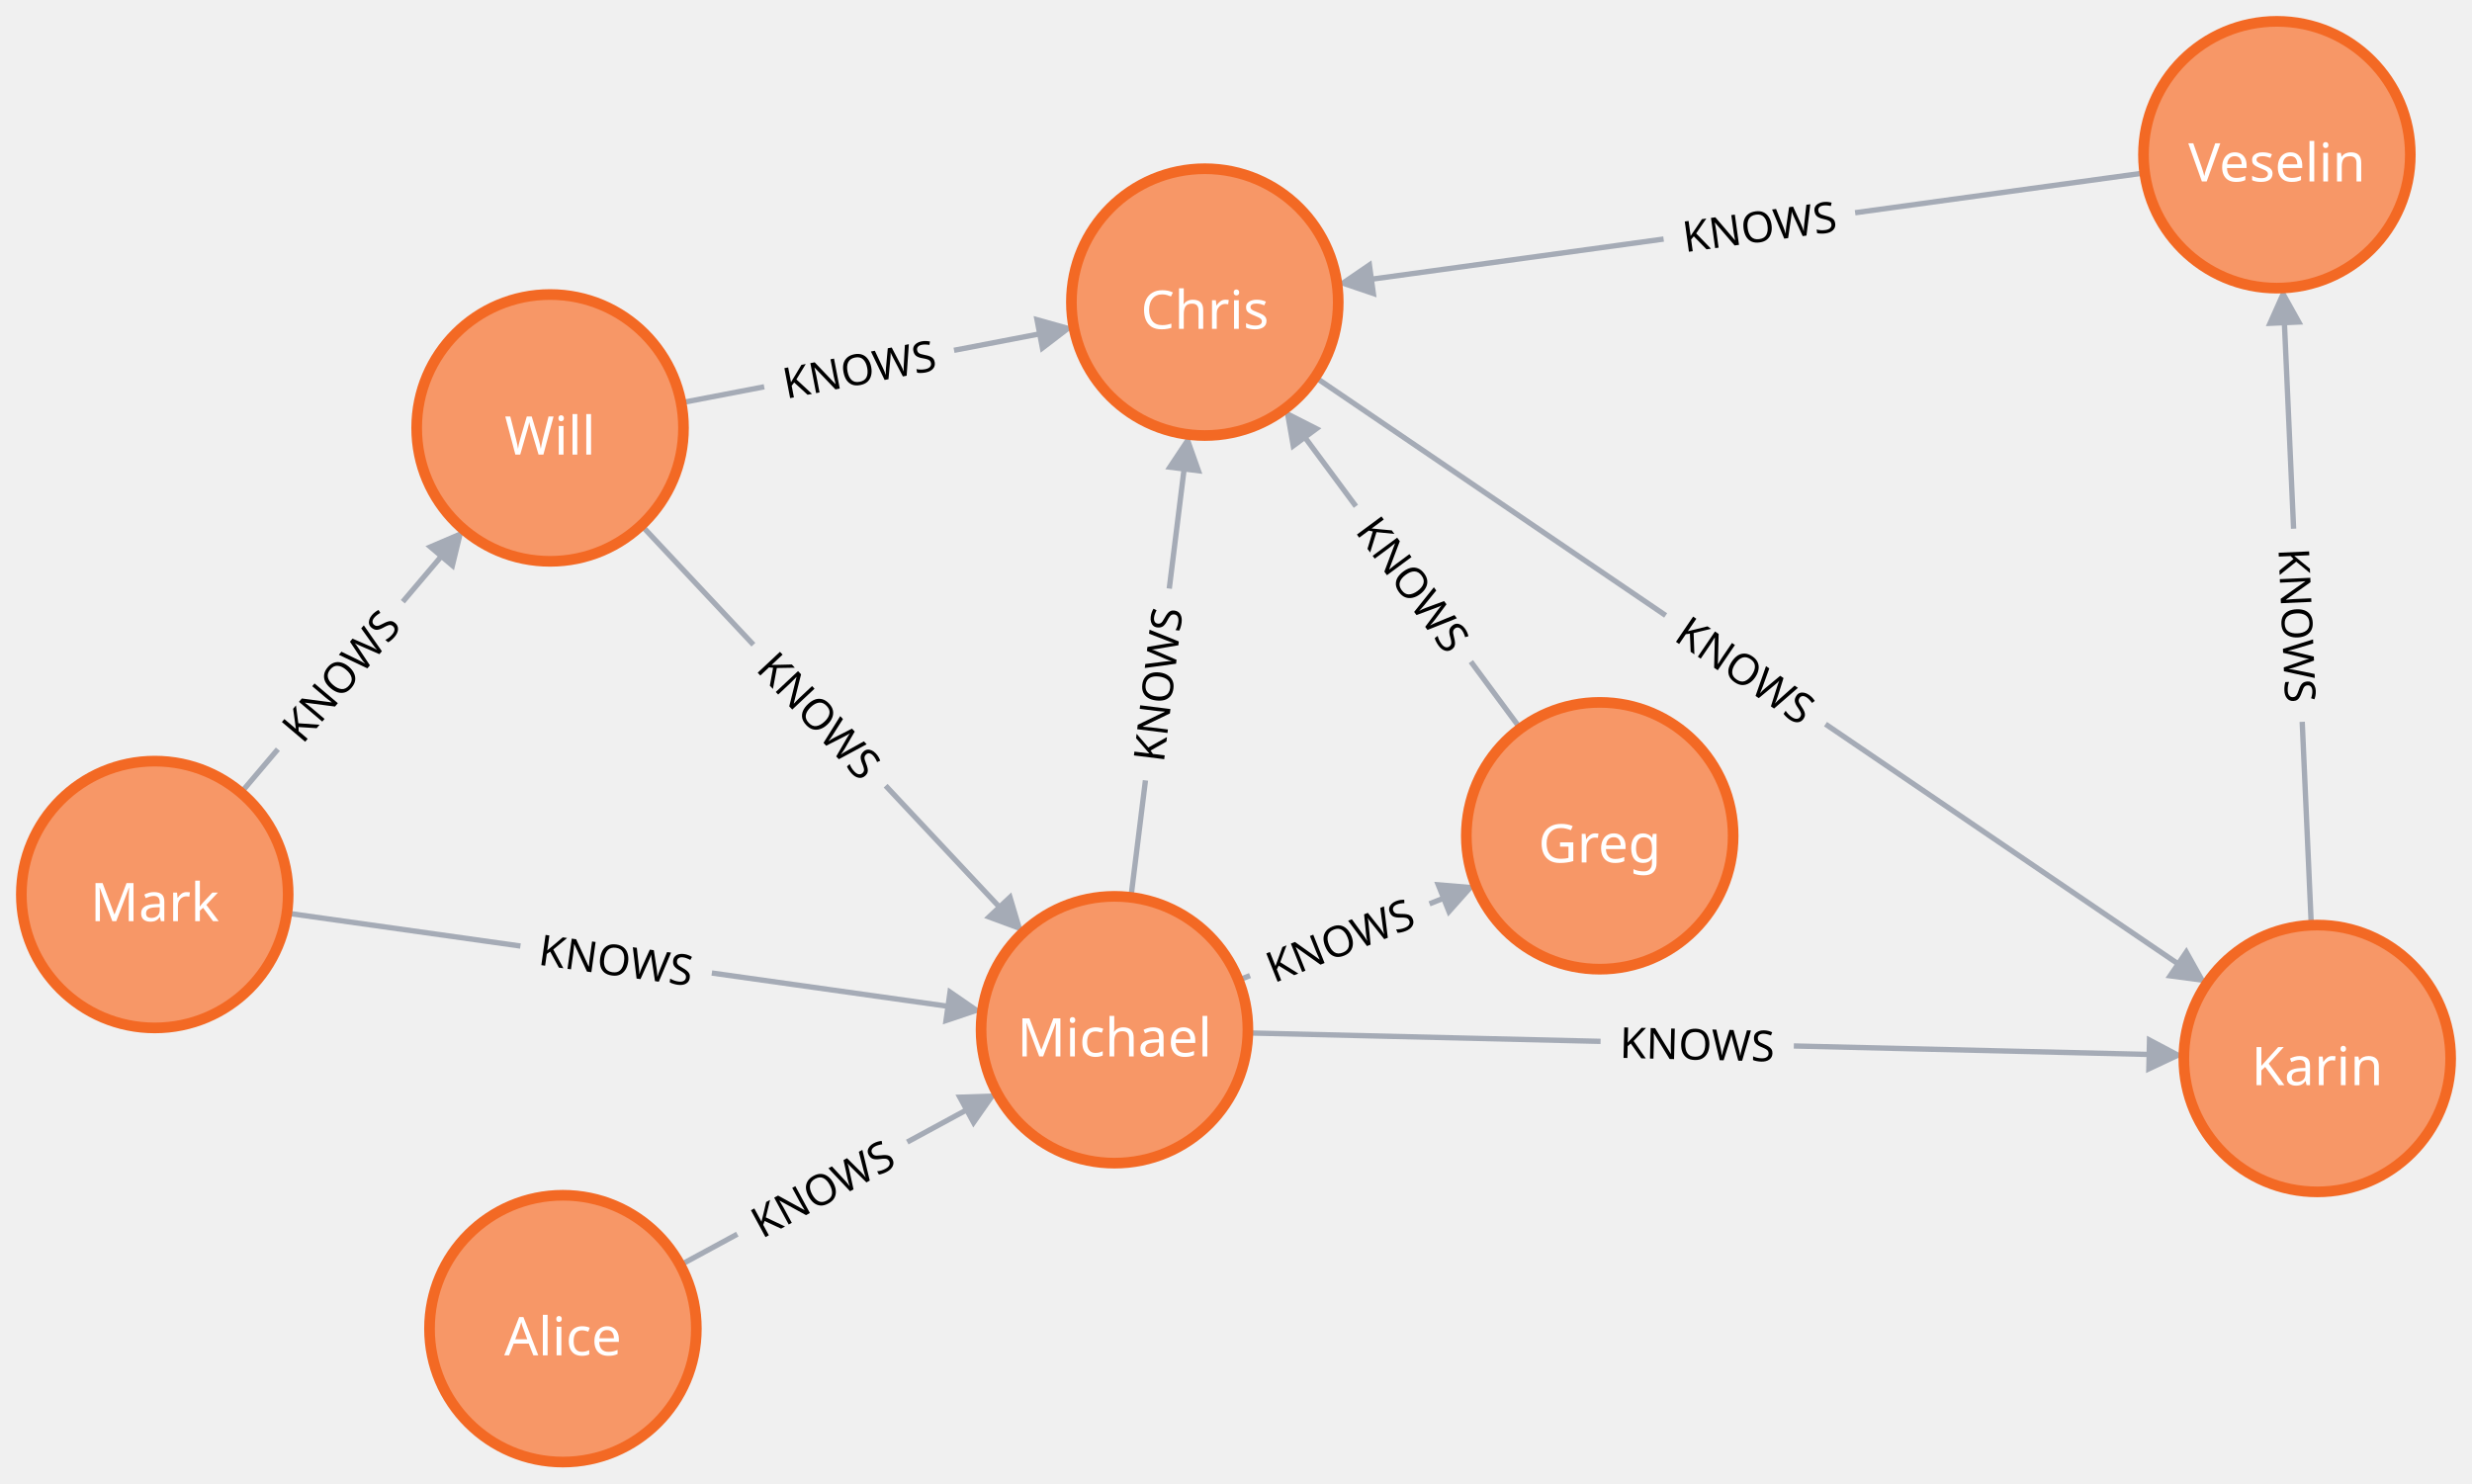
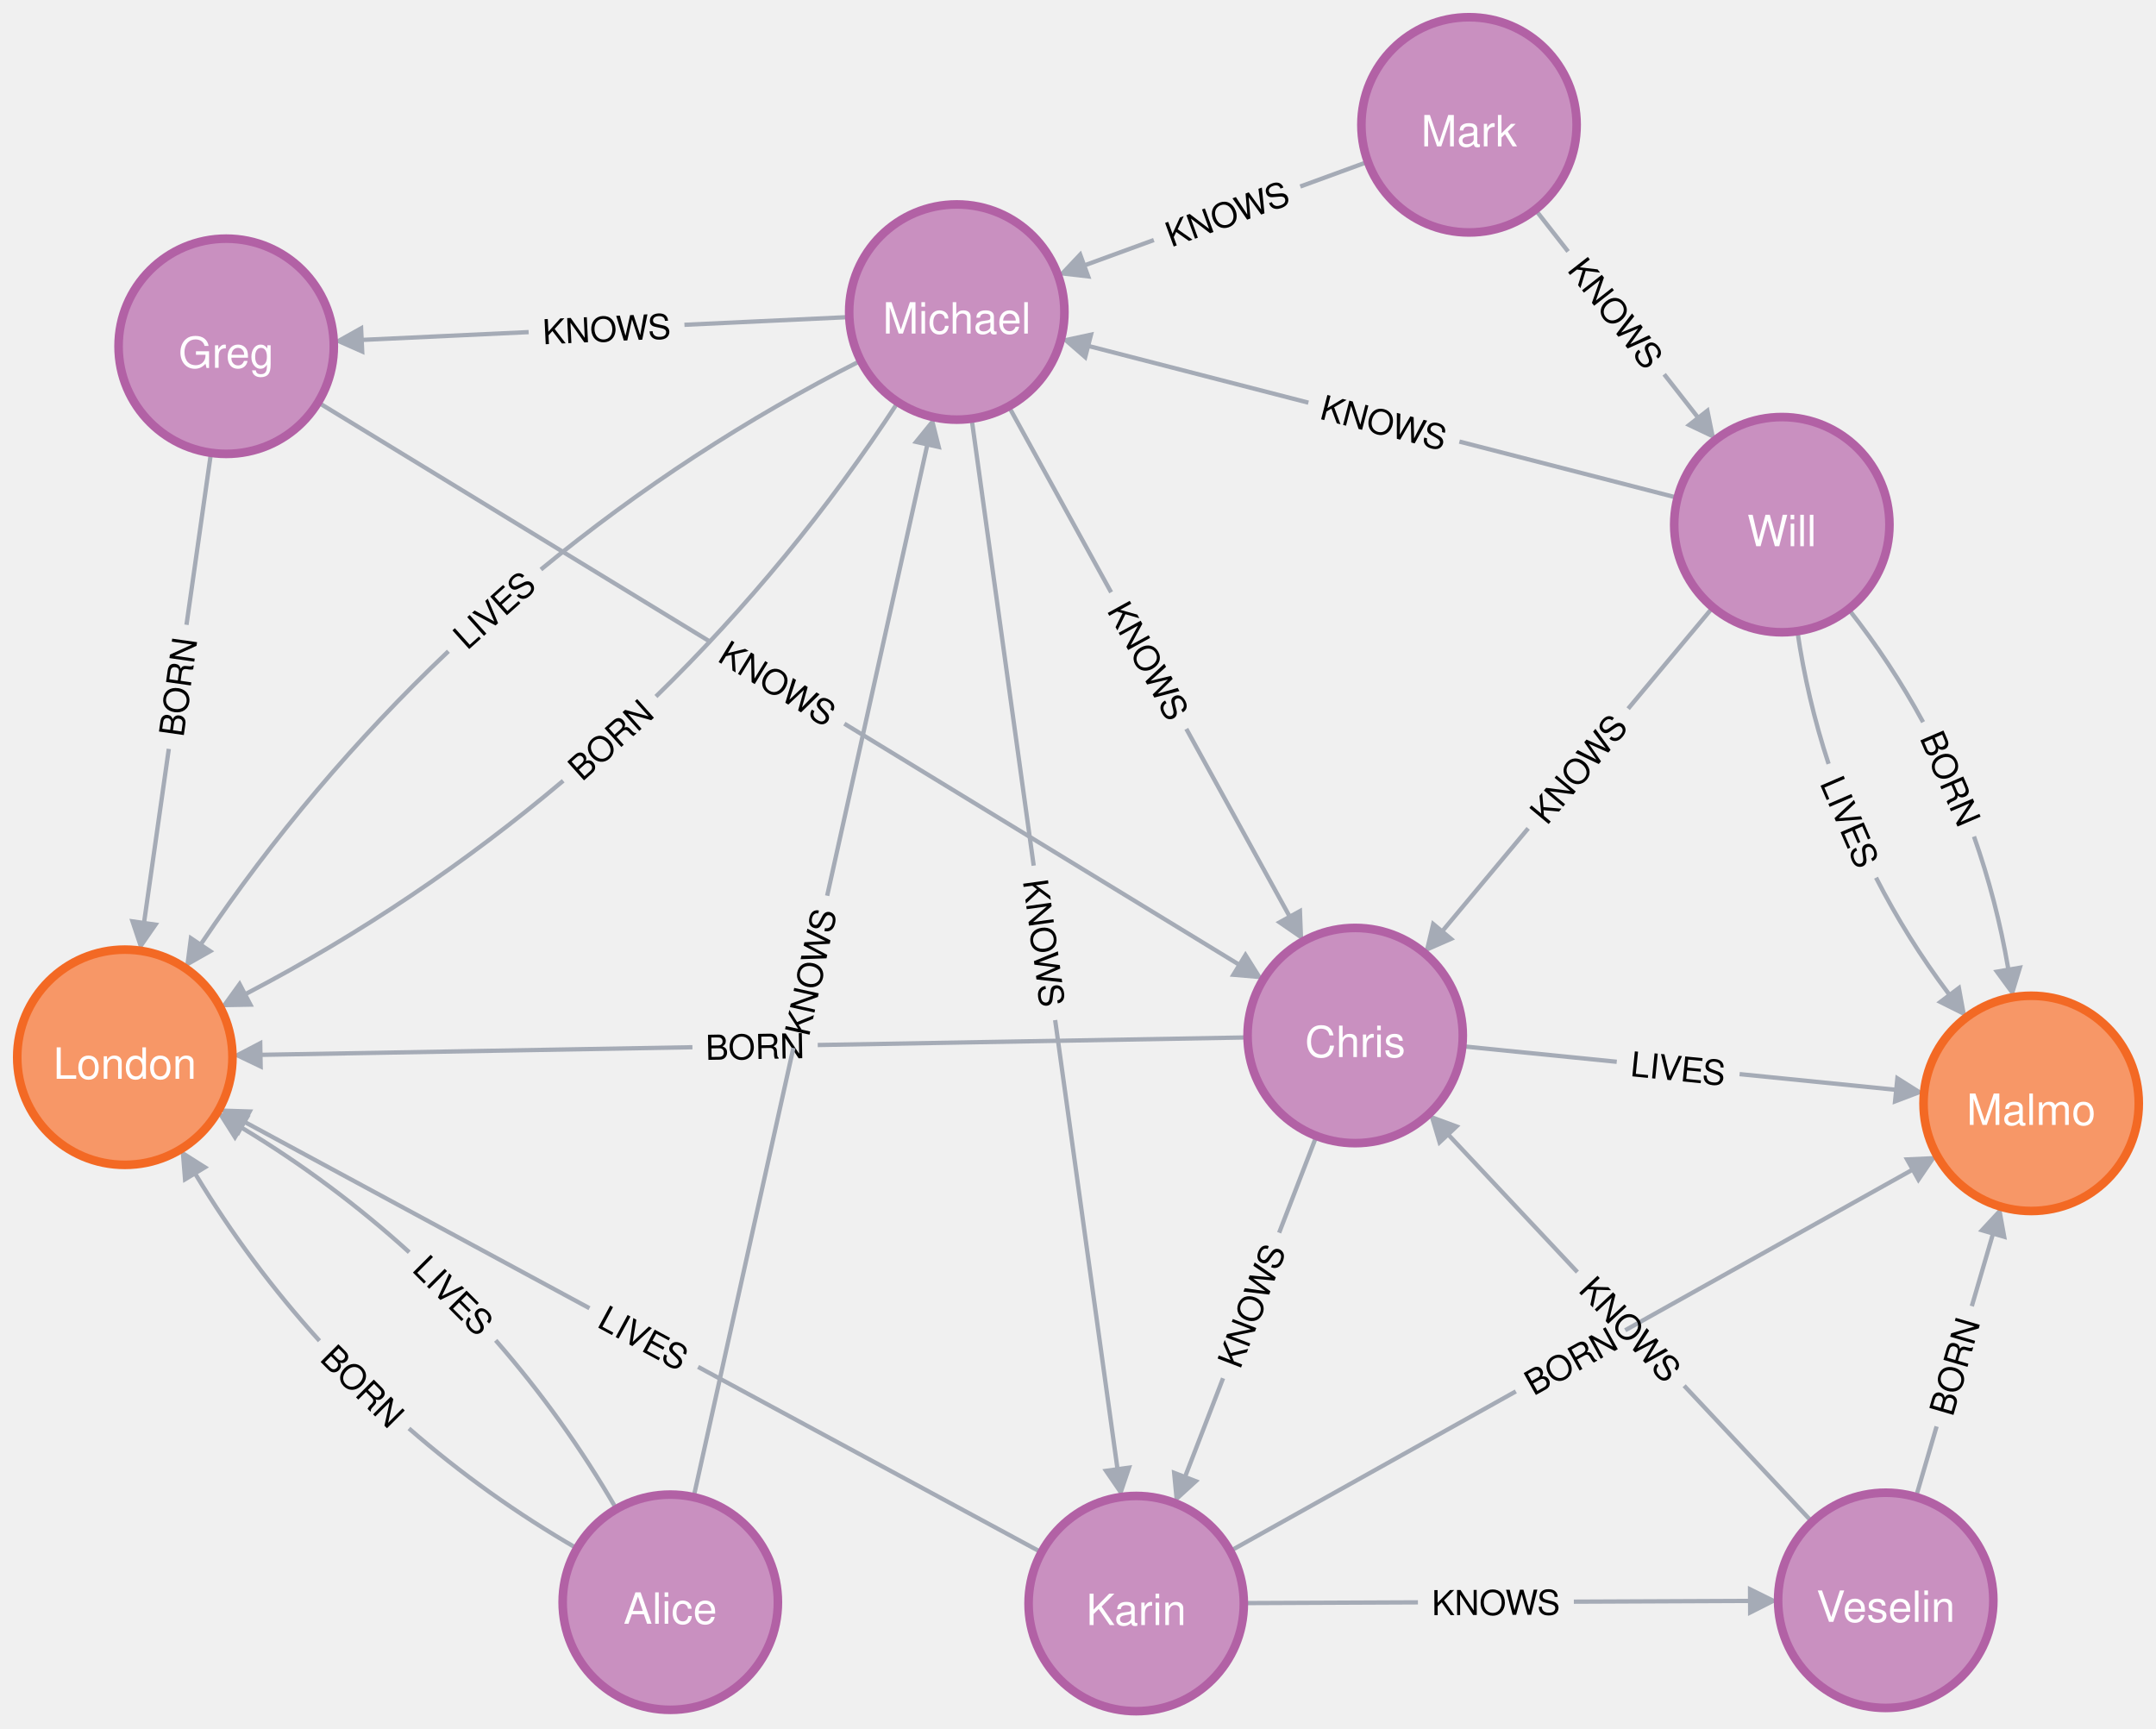
- <svg xmlns="http://www.w3.org/2000/svg" width="463.214" height="278" viewBox="-81.468 -64.004 463.214 278">
+ <svg xmlns="http://www.w3.org/2000/svg" width="500.804" height="401.505" viewBox="-417.893 -192.988 500.804 401.505">
  <g class="layer relationships">
-     <g class="relationship" transform="translate(24.01573 184.9962) rotate(331.5432)">
-       <path class="outline" fill="#A5ABB6" stroke="none" d="M 25 0.5 L 37.168 0.5 L 37.168 -0.5 L 25 -0.5 Z M 73.391 0.5 L 85.559 0.5 L 85.559 3.5 L 92.559 0 L 85.559 -3.5 L 85.559 -0.5 L 73.391 -0.5 Z" />
-       <text text-anchor="middle" pointer-events="none" font-size="8px" fill="#000000" x="55.28" y="3" font-family="sans-serif">KNOWS</text>
+     <g class="relationship" transform="translate(-195.6452 -120.5012) rotate(442.0924)">
+       <path class="b-outline" fill="#A5ABB6" stroke="none" d="M 25 0.5 L 129.838 0.5 L 129.838 -0.5 L 25 -0.5 Z M 166.061 0.5 L 270.899 0.5 L 270.899 3.5 L 277.899 0 L 270.899 -3.5 L 270.899 -0.5 L 166.061 -0.5 Z" />
+       <text text-anchor="middle" pointer-events="none" font-size="8px" fill="#000000" x="147.949" y="3" font-family="Helvetica Neue, Helvetica, Arial, sans-serif">KNOWS</text>
    </g>
-     <g class="relationship" transform="translate(127.3713 128.9797) rotate(338.2094)">
-       <path class="outline" fill="#A5ABB6" stroke="none" d="M 25 0.5 L 27.35 0.5 L 27.35 -0.5 L 25 -0.5 Z M 63.573 0.5 L 65.922 0.5 L 65.922 3.5 L 72.922 0 L 65.922 -3.5 L 65.922 -0.5 L 63.573 -0.5 Z" />
-       <text text-anchor="middle" pointer-events="none" font-size="8px" fill="#000000" x="45.461" y="3" font-family="sans-serif">KNOWS</text>
+     <g class="relationship" transform="translate(-195.6452 -120.5012) rotate(498.1462)">
+       <path class="b-outline" fill="#A5ABB6" stroke="none" d="M 24.019,-6.953 L 24.278,-5.988 A 404.437 404.437 0 0 1 111.668,-19.399 L 111.625,-20.398 A 405.437 405.437 0 0 0 24.019,-6.953 Z M 140.767,-20.596 L 140.738,-19.597 A 404.437 404.437 0 0 1 228.303,-7.376 L 227.566,-4.468 L 235.211,-6.141 L 229.285,-11.253 L 228.548,-8.345 A 405.437 405.437 0 0 0 140.767,-20.596" />
+       <text text-anchor="middle" pointer-events="none" font-size="8px" fill="#000000" x="126.198" y="-17.259" transform="rotate(180 126.1977 -20.25899)" font-family="Helvetica Neue, Helvetica, Arial, sans-serif">BORN</text>
    </g>
-     <g class="relationship" transform="translate(127.3713 128.9797) rotate(277.0758)">
-       <path class="outline" fill="#A5ABB6" stroke="none" d="M 25 0.5 L 47.093 0.5 L 47.093 -0.5 L 25 -0.5 Z M 83.316 0.5 L 105.409 0.5 L 105.409 3.5 L 112.409 0 L 105.409 -3.5 L 105.409 -0.5 L 83.316 -0.5 Z" />
-       <text text-anchor="middle" pointer-events="none" font-size="8px" fill="#000000" x="65.205" y="3" font-family="sans-serif">KNOWS</text>
+     <g class="relationship" transform="translate(-195.6452 -120.5012) rotate(498.1462)">
+       <path class="b-outline" fill="#A5ABB6" stroke="none" d="M 24.019,6.953 L 24.278,5.988 A 404.437 404.437 0 0 0 111.884,19.408 L 111.842,20.407 A 405.437 405.437 0 0 1 24.019,6.953 Z M 140.55,20.602 L 140.522,19.603 A 404.437 404.437 0 0 0 228.303,7.376 L 227.566,4.468 L 235.211,6.141 L 229.285,11.253 L 228.548,8.345 A 405.437 405.437 0 0 1 140.55,20.602" />
+       <text text-anchor="middle" pointer-events="none" font-size="8px" fill="#000000" x="126.198" y="23.259" transform="rotate(180 126.1977 20.25899)" font-family="Helvetica Neue, Helvetica, Arial, sans-serif">LIVES</text>
    </g>
-     <g class="relationship" transform="translate(127.3713 128.9797) rotate(361.368)">
-       <path class="outline" fill="#A5ABB6" stroke="none" d="M 25 0.5 L 91.108 0.5 L 91.108 -0.5 L 25 -0.5 Z M 127.331 0.5 L 193.439 0.5 L 193.439 3.5 L 200.439 0 L 193.439 -3.5 L 193.439 -0.5 L 127.331 -0.5 Z" />
-       <text text-anchor="middle" pointer-events="none" font-size="8px" fill="#000000" x="109.219" y="3" font-family="sans-serif">KNOWS</text>
+     <g class="relationship" transform="translate(-195.6452 -120.5012) rotate(537.3176)">
+       <path class="b-outline" fill="#A5ABB6" stroke="none" d="M 25 0.5 L 63.335 0.5 L 63.335 -0.5 L 25 -0.5 Z M 99.558 0.5 L 137.894 0.5 L 137.894 3.5 L 144.894 0 L 137.894 -3.5 L 137.894 -0.5 L 99.558 -0.5 Z" />
+       <text text-anchor="middle" pointer-events="none" font-size="8px" fill="#000000" x="81.447" y="3" transform="rotate(180 81.44676 0)" font-family="Helvetica Neue, Helvetica, Arial, sans-serif">KNOWS</text>
    </g>
-     <g class="relationship" transform="translate(352.7458 134.3618) rotate(267.4446)">
-       <path class="outline" fill="#A5ABB6" stroke="none" d="M 25 0.5 L 63.156 0.5 L 63.156 -0.5 L 25 -0.5 Z M 99.378 0.5 L 137.534 0.5 L 137.534 3.5 L 144.534 0 L 137.534 -3.5 L 137.534 -0.5 L 99.378 -0.5 Z" />
-       <text text-anchor="middle" pointer-events="none" font-size="8px" fill="#000000" x="81.267" y="3" transform="rotate(180 81.26716 0)" font-family="sans-serif">KNOWS</text>
+     <g class="relationship" transform="translate(-195.6452 -120.5012) rotate(421.1625)">
+       <path class="b-outline" fill="#A5ABB6" stroke="none" d="M 25 0.5 L 74.317 0.5 L 74.317 -0.5 L 25 -0.5 Z M 110.54 0.5 L 159.857 0.5 L 159.857 3.5 L 166.857 0 L 159.857 -3.5 L 159.857 -0.5 L 110.54 -0.5 Z" />
+       <text text-anchor="middle" pointer-events="none" font-size="8px" fill="#000000" x="92.429" y="3" font-family="Helvetica Neue, Helvetica, Arial, sans-serif">KNOWS</text>
    </g>
-     <g class="relationship" transform="translate(144.2976 -7.382798) rotate(394.2157)">
-       <path class="outline" fill="#A5ABB6" stroke="none" d="M 25 0.5 L 104.427 0.5 L 104.427 -0.5 L 25 -0.5 Z M 140.649 0.5 L 220.076 0.5 L 220.076 3.5 L 227.076 0 L 220.076 -3.5 L 220.076 -0.5 L 140.649 -0.5 Z" />
-       <text text-anchor="middle" pointer-events="none" font-size="8px" fill="#000000" x="122.538" y="3" font-family="sans-serif">KNOWS</text>
+     <g class="relationship" transform="translate(-153.9738 179.5171) rotate(330.7983)">
+       <path class="b-outline" fill="#A5ABB6" stroke="none" d="M 25 0.5 L 101.019 0.5 L 101.019 -0.5 L 25 -0.5 Z M 130.133 0.5 L 206.152 0.5 L 206.152 3.5 L 213.152 0 L 206.152 -3.5 L 206.152 -0.5 L 130.133 -0.5 Z" />
+       <text text-anchor="middle" pointer-events="none" font-size="8px" fill="#000000" x="115.576" y="3" font-family="Helvetica Neue, Helvetica, Arial, sans-serif">BORN</text>
    </g>
-     <g class="relationship" transform="translate(21.60914 16.19321) rotate(349.1225)">
-       <path class="outline" fill="#A5ABB6" stroke="none" d="M 25 0.5 L 40.855 0.5 L 40.855 -0.5 L 25 -0.5 Z M 77.078 0.5 L 92.933 0.5 L 92.933 3.5 L 99.933 0 L 92.933 -3.5 L 92.933 -0.5 L 77.078 -0.5 Z" />
-       <text text-anchor="middle" pointer-events="none" font-size="8px" fill="#000000" x="58.967" y="3" font-family="sans-serif">KNOWS</text>
+     <g class="relationship" transform="translate(-153.9738 179.5171) rotate(208.3789)">
+       <path class="b-outline" fill="#A5ABB6" stroke="none" d="M 25 0.5 L 115.664 0.5 L 115.664 -0.5 L 25 -0.5 Z M 144.343 0.5 L 235.007 0.5 L 235.007 3.5 L 242.007 0 L 235.007 -3.5 L 235.007 -0.5 L 144.343 -0.5 Z" />
+       <text text-anchor="middle" pointer-events="none" font-size="8px" fill="#000000" x="130.003" y="3" transform="rotate(180 130.0035 0)" font-family="Helvetica Neue, Helvetica, Arial, sans-serif">LIVES</text>
    </g>
-     <g class="relationship" transform="translate(21.60914 16.19321) rotate(406.8409)">
-       <path class="outline" fill="#A5ABB6" stroke="none" d="M 25 0.5 L 55.697 0.5 L 55.697 -0.5 L 25 -0.5 Z M 91.92 0.5 L 122.617 0.5 L 122.617 3.5 L 129.617 0 L 122.617 -3.5 L 122.617 -0.5 L 91.92 -0.5 Z" />
-       <text text-anchor="middle" pointer-events="none" font-size="8px" fill="#000000" x="73.809" y="3" font-family="sans-serif">KNOWS</text>
+     <g class="relationship" transform="translate(-153.9738 179.5171) rotate(359.7526)">
+       <path class="b-outline" fill="#A5ABB6" stroke="none" d="M 25 0.5 L 65.441 0.5 L 65.441 -0.5 L 25 -0.5 Z M 101.664 0.5 L 142.105 0.5 L 142.105 3.5 L 149.105 0 L 142.105 -3.5 L 142.105 -0.5 L 101.664 -0.5 Z" />
+       <text text-anchor="middle" pointer-events="none" font-size="8px" fill="#000000" x="83.553" y="3" font-family="Helvetica Neue, Helvetica, Arial, sans-serif">KNOWS</text>
    </g>
-     <g class="relationship" transform="translate(-52.46825 103.6348) rotate(310.2701)">
-       <path class="outline" fill="#A5ABB6" stroke="none" d="M 25 0.5 L 35.689 0.5 L 35.689 -0.5 L 25 -0.5 Z M 71.912 0.5 L 82.601 0.5 L 82.601 3.5 L 89.601 0 L 82.601 -3.5 L 82.601 -0.5 L 71.912 -0.5 Z" />
-       <text text-anchor="middle" pointer-events="none" font-size="8px" fill="#000000" x="53.801" y="3" font-family="sans-serif">KNOWS</text>
+     <g class="relationship" transform="translate(-103.1072 47.56391) rotate(538.9887)">
+       <path class="b-outline" fill="#A5ABB6" stroke="none" d="M 25 0.5 L 124.858 0.5 L 124.858 -0.5 L 25 -0.5 Z M 153.972 0.5 L 253.83 0.5 L 253.83 3.5 L 260.83 0 L 253.83 -3.5 L 253.83 -0.5 L 153.972 -0.5 Z" />
+       <text text-anchor="middle" pointer-events="none" font-size="8px" fill="#000000" x="139.415" y="3" transform="rotate(180 139.4151 0)" font-family="Helvetica Neue, Helvetica, Arial, sans-serif">BORN</text>
    </g>
-     <g class="relationship" transform="translate(-52.46825 103.6348) rotate(368.0219)">
-       <path class="outline" fill="#A5ABB6" stroke="none" d="M 25 0.5 L 69.197 0.5 L 69.197 -0.5 L 25 -0.5 Z M 105.42 0.5 L 149.617 0.5 L 149.617 3.5 L 156.617 0 L 149.617 -3.5 L 149.617 -0.5 L 105.42 -0.5 Z" />
-       <text text-anchor="middle" pointer-events="none" font-size="8px" fill="#000000" x="87.308" y="3" font-family="sans-serif">KNOWS</text>
+     <g class="relationship" transform="translate(-103.1072 47.56391) rotate(365.7324)">
+       <path class="b-outline" fill="#A5ABB6" stroke="none" d="M 25 0.5 L 61.064 0.5 L 61.064 -0.5 L 25 -0.5 Z M 89.744 0.5 L 125.808 0.5 L 125.808 3.5 L 132.808 0 L 125.808 -3.5 L 125.808 -0.5 L 89.744 -0.5 Z" />
+       <text text-anchor="middle" pointer-events="none" font-size="8px" fill="#000000" x="75.404" y="3" font-family="Helvetica Neue, Helvetica, Arial, sans-serif">LIVES</text>
    </g>
-     <g class="relationship" transform="translate(218.2968 92.62937) rotate(233.5022)">
-       <path class="outline" fill="#A5ABB6" stroke="none" d="M 25 0.5 L 40.595 0.5 L 40.595 -0.5 L 25 -0.5 Z M 76.817 0.5 L 92.412 0.5 L 92.412 3.5 L 99.412 0 L 92.412 -3.5 L 92.412 -0.5 L 76.817 -0.5 Z" />
-       <text text-anchor="middle" pointer-events="none" font-size="8px" fill="#000000" x="58.706" y="3" transform="rotate(180 58.70594 0)" font-family="sans-serif">KNOWS</text>
+     <g class="relationship" transform="translate(-103.1072 47.56391) rotate(471.0811)">
+       <path class="b-outline" fill="#A5ABB6" stroke="none" d="M 25 0.5 L 49.098 0.5 L 49.098 -0.5 L 25 -0.5 Z M 85.32 0.5 L 109.418 0.5 L 109.418 3.5 L 116.418 0 L 109.418 -3.5 L 109.418 -0.5 L 85.32 -0.5 Z" />
+       <text text-anchor="middle" pointer-events="none" font-size="8px" fill="#000000" x="67.209" y="3" transform="rotate(180 67.20902 0)" font-family="Helvetica Neue, Helvetica, Arial, sans-serif">KNOWS</text>
    </g>
-     <g class="relationship" transform="translate(345.1872 -35.00393) rotate(532.1713)">
-       <path class="outline" fill="#A5ABB6" stroke="none" d="M 25 0.5 L 79.778 0.5 L 79.778 -0.5 L 25 -0.5 Z M 116.001 0.5 L 170.78 0.5 L 170.78 3.5 L 177.78 0 L 170.78 -3.5 L 170.78 -0.5 L 116.001 -0.5 Z" />
-       <text text-anchor="middle" pointer-events="none" font-size="8px" fill="#000000" x="97.89" y="3" transform="rotate(180 97.88977 0)" font-family="sans-serif">KNOWS</text>
+     <g class="relationship" transform="translate(-4.004154 -71.10772) rotate(426.6932)">
+       <path class="b-outline" fill="#A5ABB6" stroke="none" d="M 24.019,-6.953 L 24.278,-5.988 A 183.714 183.714 0 0 1 55.159,-11.49 L 55.068,-12.486 A 184.714 184.714 0 0 0 24.019,-6.953 Z M 84.228,-12.831 L 84.161,-11.833 A 183.714 183.714 0 0 1 115.164,-7.063 L 114.456,-4.147 L 122.084,-5.897 L 116.107,-10.95 L 115.399,-8.035 A 184.714 184.714 0 0 0 84.228,-12.831" />
+       <text text-anchor="middle" pointer-events="none" font-size="8px" fill="#000000" x="69.647" y="-9.735" font-family="Helvetica Neue, Helvetica, Arial, sans-serif">BORN</text>
+     </g>
+     <g class="relationship" transform="translate(-4.004154 -71.10772) rotate(426.6932)">
+       <path class="b-outline" fill="#A5ABB6" stroke="none" d="M 24.019,6.953 L 24.278,5.988 A 183.714 183.714 0 0 0 55.374,11.509 L 55.285,12.505 A 184.714 184.714 0 0 1 24.019,6.953 Z M 84.011,12.845 L 83.945,11.847 A 183.714 183.714 0 0 0 115.164,7.063 L 114.456,4.147 L 122.084,5.897 L 116.107,10.95 L 115.399,8.035 A 184.714 184.714 0 0 1 84.011,12.845" />
+       <text text-anchor="middle" pointer-events="none" font-size="8px" fill="#000000" x="69.647" y="15.735" font-family="Helvetica Neue, Helvetica, Arial, sans-serif">LIVES</text>
+     </g>
+     <g class="relationship" transform="translate(-4.004154 -71.10772) rotate(489.8654)">
+       <path class="b-outline" fill="#A5ABB6" stroke="none" d="M 25 0.5 L 55.694 0.5 L 55.694 -0.5 L 25 -0.5 Z M 91.917 0.5 L 122.61 0.5 L 122.61 3.5 L 129.61 0 L 122.61 -3.5 L 122.61 -0.5 L 91.917 -0.5 Z" />
+       <text text-anchor="middle" pointer-events="none" font-size="8px" fill="#000000" x="73.805" y="3" transform="rotate(180 73.8052 0)" font-family="Helvetica Neue, Helvetica, Arial, sans-serif">KNOWS</text>
+     </g>
+     <g class="relationship" transform="translate(-4.004154 -71.10772) rotate(194.4528)">
+       <path class="b-outline" fill="#A5ABB6" stroke="none" d="M 25 0.5 L 77.341 0.5 L 77.341 -0.5 L 25 -0.5 Z M 113.563 0.5 L 165.904 0.5 L 165.904 3.5 L 172.904 0 L 165.904 -3.5 L 165.904 -0.5 L 113.563 -0.5 Z" />
+       <text text-anchor="middle" pointer-events="none" font-size="8px" fill="#000000" x="95.452" y="3" transform="rotate(180 95.45203 0)" font-family="Helvetica Neue, Helvetica, Arial, sans-serif">KNOWS</text>
+     </g>
+     <g class="relationship" transform="translate(-76.6652 -163.9883) rotate(411.9637)">
+       <path class="b-outline" fill="#A5ABB6" stroke="none" d="M 25 0.5 L 37.351 0.5 L 37.351 -0.5 L 25 -0.5 Z M 73.574 0.5 L 85.926 0.5 L 85.926 3.5 L 92.926 0 L 85.926 -3.5 L 85.926 -0.5 L 73.574 -0.5 Z" />
+       <text text-anchor="middle" pointer-events="none" font-size="8px" fill="#000000" x="55.463" y="3" font-family="Helvetica Neue, Helvetica, Arial, sans-serif">KNOWS</text>
+     </g>
+     <g class="relationship" transform="translate(-76.6652 -163.9883) rotate(519.9227)">
+       <path class="b-outline" fill="#A5ABB6" stroke="none" d="M 25 0.5 L 41.728 0.5 L 41.728 -0.5 L 25 -0.5 Z M 77.95 0.5 L 94.678 0.5 L 94.678 3.5 L 101.678 0 L 94.678 -3.5 L 94.678 -0.5 L 77.95 -0.5 Z" />
+       <text text-anchor="middle" pointer-events="none" font-size="8px" fill="#000000" x="59.839" y="3" transform="rotate(180 59.8391 0)" font-family="Helvetica Neue, Helvetica, Arial, sans-serif">KNOWS</text>
+     </g>
+     <g class="relationship" transform="translate(-365.3526 -112.5502) rotate(458.1118)">
+       <path class="b-outline" fill="#A5ABB6" stroke="none" d="M 25 0.5 L 65.357 0.5 L 65.357 -0.5 L 25 -0.5 Z M 94.471 0.5 L 134.828 0.5 L 134.828 3.5 L 141.828 0 L 134.828 -3.5 L 134.828 -0.5 L 94.471 -0.5 Z" />
+       <text text-anchor="middle" pointer-events="none" font-size="8px" fill="#000000" x="79.914" y="3" transform="rotate(180 79.91402 0)" font-family="Helvetica Neue, Helvetica, Arial, sans-serif">BORN</text>
+     </g>
+     <g class="relationship" transform="translate(-365.3526 -112.5502) rotate(391.4062)">
+       <path class="b-outline" fill="#A5ABB6" stroke="none" d="M 25 0.5 L 132.019 0.5 L 132.019 -0.5 L 25 -0.5 Z M 168.242 0.5 L 275.261 0.5 L 275.261 3.5 L 282.261 0 L 275.261 -3.5 L 275.261 -0.5 L 168.242 -0.5 Z" />
+       <text text-anchor="middle" pointer-events="none" font-size="8px" fill="#000000" x="150.13" y="3" font-family="Helvetica Neue, Helvetica, Arial, sans-serif">KNOWS</text>
+     </g>
+     <g class="relationship" transform="translate(20.12986 178.7654) rotate(286.3112)">
+       <path class="b-outline" fill="#A5ABB6" stroke="none" d="M 25 0.5 L 42.084 0.5 L 42.084 -0.5 L 25 -0.5 Z M 71.197 0.5 L 88.28 0.5 L 88.28 3.5 L 95.28 0 L 88.28 -3.5 L 88.28 -0.5 L 71.197 -0.5 Z" />
+       <text text-anchor="middle" pointer-events="none" font-size="8px" fill="#000000" x="56.64" y="3" font-family="Helvetica Neue, Helvetica, Arial, sans-serif">BORN</text>
+     </g>
+     <g class="relationship" transform="translate(20.12986 178.7654) rotate(226.7929)">
+       <path class="b-outline" fill="#A5ABB6" stroke="none" d="M 25 0.5 L 68.39 0.5 L 68.39 -0.5 L 25 -0.5 Z M 104.613 0.5 L 148.003 0.5 L 148.003 3.5 L 155.003 0 L 148.003 -3.5 L 148.003 -0.5 L 104.613 -0.5 Z" />
+       <text text-anchor="middle" pointer-events="none" font-size="8px" fill="#000000" x="86.502" y="3" transform="rotate(180 86.50167 0)" font-family="Helvetica Neue, Helvetica, Arial, sans-serif">KNOWS</text>
+     </g>
+     <g class="relationship" transform="translate(-262.1981 179.2055) rotate(282.5199)">
+       <path class="b-outline" fill="#A5ABB6" stroke="none" d="M 25 0.5 L 131.892 0.5 L 131.892 -0.5 L 25 -0.5 Z M 168.115 0.5 L 275.007 0.5 L 275.007 3.5 L 282.007 0 L 275.007 -3.5 L 275.007 -0.5 L 168.115 -0.5 Z" />
+       <text text-anchor="middle" pointer-events="none" font-size="8px" fill="#000000" x="150.004" y="3" font-family="Helvetica Neue, Helvetica, Arial, sans-serif">KNOWS</text>
+     </g>
+     <g class="relationship" transform="translate(-262.1981 179.2055) rotate(224.9778)">
+       <path class="b-outline" fill="#A5ABB6" stroke="none" d="M 24.019,-6.953 L 24.278,-5.988 A 247.898 247.898 0 0 1 71.508,-13.856 L 71.439,-14.853 A 248.898 248.898 0 0 0 24.019,-6.953 Z M 100.593,-15.137 L 100.544,-14.139 A 247.898 247.898 0 0 1 147.919,-7.193 L 147.199,-4.28 L 154.835,-5.999 L 148.879,-11.076 L 148.159,-8.164 A 248.898 248.898 0 0 0 100.593,-15.137" />
+       <text text-anchor="middle" pointer-events="none" font-size="8px" fill="#000000" x="86.017" y="-11.923" transform="rotate(180 86.01707 -14.92263)" font-family="Helvetica Neue, Helvetica, Arial, sans-serif">BORN</text>
+     </g>
+     <g class="relationship" transform="translate(-262.1981 179.2055) rotate(224.9778)">
+       <path class="b-outline" fill="#A5ABB6" stroke="none" d="M 24.019,6.953 L 24.278,5.988 A 247.898 247.898 0 0 0 71.724,13.87 L 71.656,14.868 A 248.898 248.898 0 0 1 24.019,6.953 Z M 100.376,15.148 L 100.328,14.149 A 247.898 247.898 0 0 0 147.919,7.193 L 147.199,4.28 L 154.835,5.999 L 148.879,11.076 L 148.159,8.164 A 248.898 248.898 0 0 1 100.376,15.148" />
+       <text text-anchor="middle" pointer-events="none" font-size="8px" fill="#000000" x="86.017" y="17.923" transform="rotate(180 86.01707 14.92263)" font-family="Helvetica Neue, Helvetica, Arial, sans-serif">LIVES</text>
    </g>
  </g>
  <g class="layer nodes">
-     <g class="node" transform="translate(24.01573,184.9962)">
-       <circle class="outline" cx="0" cy="0" r="25" fill="#F79767" stroke="#f36924" stroke-width="2px" />
-       <text text-anchor="middle" pointer-events="none" font-family="sans-serif" dy="1.562" font-size="25" fill="#FFFFFF" />
-       <text text-anchor="middle" pointer-events="none" x="0" y="5" font-size="10px" fill="#FFFFFF" font-family="sans-serif"> Alice</text>
+     <g class="node" aria-label="graph-node0" transform="translate(-195.6452,-120.5012)">
+       <circle class="b-outline" cx="0" cy="0" r="25" fill="#C990C0" stroke="#b261a5" stroke-width="2px" />
+       <text class="caption" text-anchor="middle" pointer-events="none" x="0" y="5" font-size="10px" fill="#FFFFFF" font-family="Helvetica Neue, Helvetica, Arial, sans-serif"> Michael</text>
    </g>
-     <g class="node" transform="translate(127.3713,128.9797)">
-       <circle class="outline" cx="0" cy="0" r="25" fill="#F79767" stroke="#f36924" stroke-width="2px" />
-       <text text-anchor="middle" pointer-events="none" font-family="sans-serif" dy="1.562" font-size="25" fill="#FFFFFF" />
-       <text text-anchor="middle" pointer-events="none" x="0" y="5" font-size="10px" fill="#FFFFFF" font-family="sans-serif"> Michael</text>
+     <g class="node" aria-label="graph-node1" transform="translate(-153.9738,179.5171)">
+       <circle class="b-outline" cx="0" cy="0" r="25" fill="#C990C0" stroke="#b261a5" stroke-width="2px" />
+       <text class="caption" text-anchor="middle" pointer-events="none" x="0" y="5" font-size="10px" fill="#FFFFFF" font-family="Helvetica Neue, Helvetica, Arial, sans-serif"> Karin</text>
    </g>
-     <g class="node" transform="translate(352.7458,134.3618)">
-       <circle class="outline" cx="0" cy="0" r="25" fill="#F79767" stroke="#f36924" stroke-width="2px" />
-       <text text-anchor="middle" pointer-events="none" font-family="sans-serif" dy="1.562" font-size="25" fill="#FFFFFF" />
-       <text text-anchor="middle" pointer-events="none" x="0" y="5" font-size="10px" fill="#FFFFFF" font-family="sans-serif"> Karin</text>
+     <g class="node" aria-label="graph-node2" transform="translate(-103.1072,47.56391)">
+       <circle class="b-outline" cx="0" cy="0" r="25" fill="#C990C0" stroke="#b261a5" stroke-width="2px" />
+       <text class="caption" text-anchor="middle" pointer-events="none" x="0" y="5" font-size="10px" fill="#FFFFFF" font-family="Helvetica Neue, Helvetica, Arial, sans-serif"> Chris</text>
    </g>
-     <g class="node" transform="translate(144.2976,-7.382798)">
-       <circle class="outline" cx="0" cy="0" r="25" fill="#F79767" stroke="#f36924" stroke-width="2px" />
-       <text text-anchor="middle" pointer-events="none" font-family="sans-serif" dy="1.562" font-size="25" fill="#FFFFFF" />
-       <text text-anchor="middle" pointer-events="none" x="0" y="5" font-size="10px" fill="#FFFFFF" font-family="sans-serif"> Chris</text>
+     <g class="node" aria-label="graph-node3" transform="translate(-4.004154,-71.10772)">
+       <circle class="b-outline" cx="0" cy="0" r="25" fill="#C990C0" stroke="#b261a5" stroke-width="2px" />
+       <text class="caption" text-anchor="middle" pointer-events="none" x="0" y="5" font-size="10px" fill="#FFFFFF" font-family="Helvetica Neue, Helvetica, Arial, sans-serif"> Will</text>
    </g>
-     <g class="node" transform="translate(21.60914,16.19321)">
-       <circle class="outline" cx="0" cy="0" r="25" fill="#F79767" stroke="#f36924" stroke-width="2px" />
-       <text text-anchor="middle" pointer-events="none" font-family="sans-serif" dy="1.562" font-size="25" fill="#FFFFFF" />
-       <text text-anchor="middle" pointer-events="none" x="0" y="5" font-size="10px" fill="#FFFFFF" font-family="sans-serif"> Will</text>
+     <g class="node" aria-label="graph-node4" transform="translate(-76.6652,-163.9883)">
+       <circle class="b-outline" cx="0" cy="0" r="25" fill="#C990C0" stroke="#b261a5" stroke-width="2px" />
+       <text class="caption" text-anchor="middle" pointer-events="none" x="0" y="5" font-size="10px" fill="#FFFFFF" font-family="Helvetica Neue, Helvetica, Arial, sans-serif"> Mark</text>
    </g>
-     <g class="node" transform="translate(-52.46825,103.6348)">
-       <circle class="outline" cx="0" cy="0" r="25" fill="#F79767" stroke="#f36924" stroke-width="2px" />
-       <text text-anchor="middle" pointer-events="none" font-family="sans-serif" dy="1.562" font-size="25" fill="#FFFFFF" />
-       <text text-anchor="middle" pointer-events="none" x="0" y="5" font-size="10px" fill="#FFFFFF" font-family="sans-serif"> Mark</text>
+     <g class="node" aria-label="graph-node5" transform="translate(-365.3526,-112.5502)">
+       <circle class="b-outline" cx="0" cy="0" r="25" fill="#C990C0" stroke="#b261a5" stroke-width="2px" />
+       <text class="caption" text-anchor="middle" pointer-events="none" x="0" y="5" font-size="10px" fill="#FFFFFF" font-family="Helvetica Neue, Helvetica, Arial, sans-serif"> Greg</text>
    </g>
-     <g class="node" transform="translate(218.2968,92.62937)">
-       <circle class="outline" cx="0" cy="0" r="25" fill="#F79767" stroke="#f36924" stroke-width="2px" />
-       <text text-anchor="middle" pointer-events="none" font-family="sans-serif" dy="1.562" font-size="25" fill="#FFFFFF" />
-       <text text-anchor="middle" pointer-events="none" x="0" y="5" font-size="10px" fill="#FFFFFF" font-family="sans-serif"> Greg</text>
+     <g class="node" aria-label="graph-node6" transform="translate(20.12986,178.7654)">
+       <circle class="b-outline" cx="0" cy="0" r="25" fill="#C990C0" stroke="#b261a5" stroke-width="2px" />
+       <text class="caption" text-anchor="middle" pointer-events="none" x="0" y="5" font-size="10px" fill="#FFFFFF" font-family="Helvetica Neue, Helvetica, Arial, sans-serif"> Veselin</text>
    </g>
-     <g class="node" transform="translate(345.1872,-35.00393)">
-       <circle class="outline" cx="0" cy="0" r="25" fill="#F79767" stroke="#f36924" stroke-width="2px" />
-       <text text-anchor="middle" pointer-events="none" font-family="sans-serif" dy="1.562" font-size="25" fill="#FFFFFF" />
-       <text text-anchor="middle" pointer-events="none" x="0" y="5" font-size="10px" fill="#FFFFFF" font-family="sans-serif"> Veselin</text>
+     <g class="node" aria-label="graph-node7" transform="translate(-388.8928,52.60869)">
+       <circle class="b-outline" cx="0" cy="0" r="25" fill="#F79767" stroke="#f36924" stroke-width="2px" />
+       <text class="caption" text-anchor="middle" pointer-events="none" x="0" y="5" font-size="10px" fill="#FFFFFF" font-family="Helvetica Neue, Helvetica, Arial, sans-serif"> London</text>
+     </g>
+     <g class="node" aria-label="graph-node8" transform="translate(53.91114,63.32617)">
+       <circle class="b-outline" cx="0" cy="0" r="25" fill="#F79767" stroke="#f36924" stroke-width="2px" />
+       <text class="caption" text-anchor="middle" pointer-events="none" x="0" y="5" font-size="10px" fill="#FFFFFF" font-family="Helvetica Neue, Helvetica, Arial, sans-serif"> Malmo</text>
+     </g>
+     <g class="node" aria-label="graph-node12" transform="translate(-262.1981,179.2055)">
+       <circle class="b-outline" cx="0" cy="0" r="25" fill="#C990C0" stroke="#b261a5" stroke-width="2px" />
+       <text class="caption" text-anchor="middle" pointer-events="none" x="0" y="5" font-size="10px" fill="#FFFFFF" font-family="Helvetica Neue, Helvetica, Arial, sans-serif"> Alice</text>
    </g>
  </g>
</svg>
